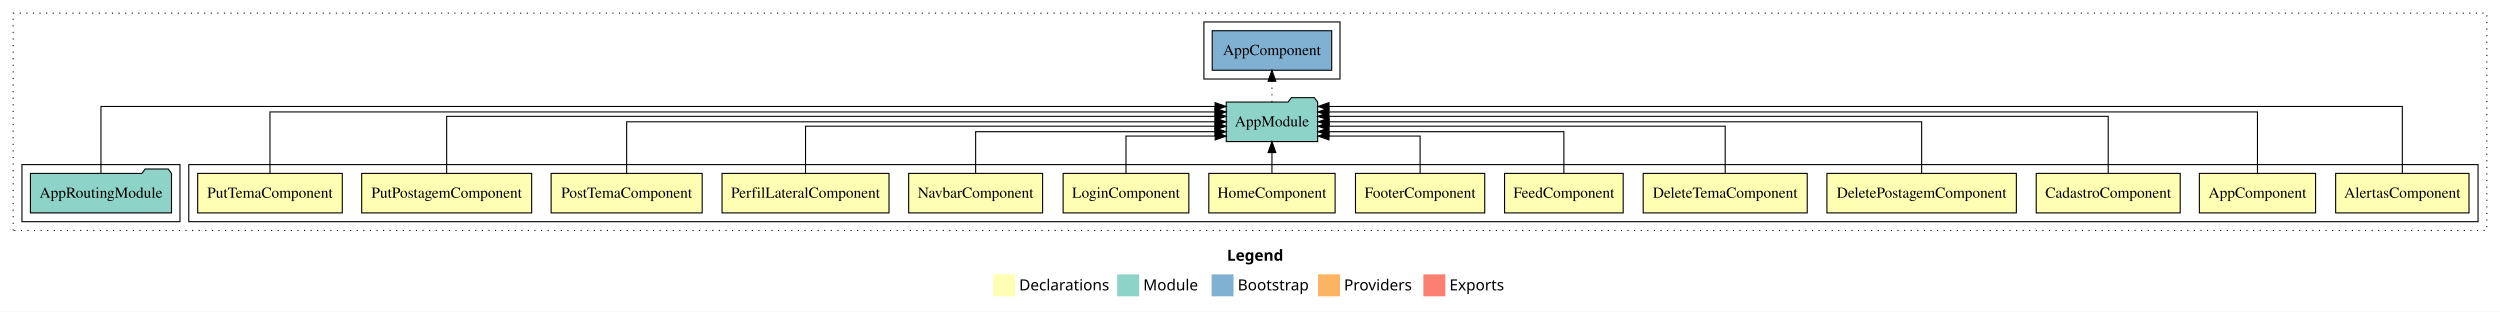
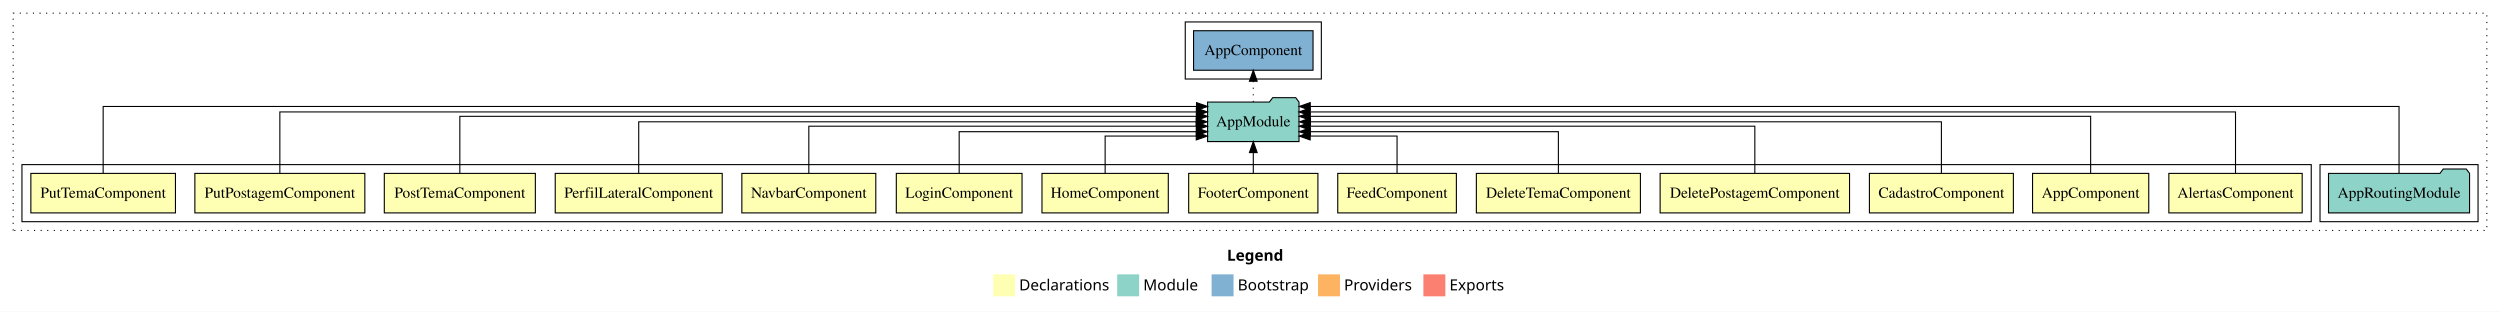
<svg xmlns="http://www.w3.org/2000/svg" width="2278pt" height="284pt" viewBox="0.00 0.00 2278.00 284.00">
  <g id="graph0" class="graph" transform="scale(1 1) rotate(0) translate(4 280)">
-     <polygon fill="#ffffff" stroke="transparent" points="-4,4 -4,-280 2274,-280 2274,4 -4,4" />
-     <text text-anchor="start" x="1114.009" y="-42.4" font-family="sans-serif" font-weight="bold" font-size="14.00" fill="#000000">Legend</text>
+     <polygon fill="white" stroke="transparent" points="-4,4 -4,-280 2274,-280 2274,4 -4,4" />
+     <text text-anchor="start" x="1114.01" y="-42.4" font-family="sans-serif" font-weight="bold" font-size="14.00">Legend</text>
    <polygon fill="#ffffb3" stroke="transparent" points="901,-10 901,-30 921,-30 921,-10 901,-10" />
-     <text text-anchor="start" x="924.629" y="-15.4" font-family="sans-serif" font-size="14.00" fill="#000000">  Declarations</text>
+     <text text-anchor="start" x="924.63" y="-15.4" font-family="sans-serif" font-size="14.00">  Declarations</text>
    <polygon fill="#8dd3c7" stroke="transparent" points="1014,-10 1014,-30 1034,-30 1034,-10 1014,-10" />
-     <text text-anchor="start" x="1037.725" y="-15.4" font-family="sans-serif" font-size="14.00" fill="#000000">  Module</text>
+     <text text-anchor="start" x="1037.73" y="-15.4" font-family="sans-serif" font-size="14.00">  Module</text>
    <polygon fill="#80b1d3" stroke="transparent" points="1100,-10 1100,-30 1120,-30 1120,-10 1100,-10" />
-     <text text-anchor="start" x="1123.781" y="-15.4" font-family="sans-serif" font-size="14.00" fill="#000000">  Bootstrap</text>
+     <text text-anchor="start" x="1123.78" y="-15.4" font-family="sans-serif" font-size="14.00">  Bootstrap</text>
    <polygon fill="#fdb462" stroke="transparent" points="1197,-10 1197,-30 1217,-30 1217,-10 1197,-10" />
-     <text text-anchor="start" x="1220.673" y="-15.4" font-family="sans-serif" font-size="14.00" fill="#000000">  Providers</text>
+     <text text-anchor="start" x="1220.67" y="-15.4" font-family="sans-serif" font-size="14.00">  Providers</text>
    <polygon fill="#fb8072" stroke="transparent" points="1293,-10 1293,-30 1313,-30 1313,-10 1293,-10" />
-     <text text-anchor="start" x="1316.726" y="-15.4" font-family="sans-serif" font-size="14.00" fill="#000000">  Exports</text>
+     <text text-anchor="start" x="1316.73" y="-15.4" font-family="sans-serif" font-size="14.00">  Exports</text>
    <g id="clust1" class="cluster">
-       <polygon fill="none" stroke="#000000" stroke-dasharray="1,5" points="8,-70 8,-268 2262,-268 2262,-70 8,-70" />
+       <polygon fill="none" stroke="black" stroke-dasharray="1,5" points="8,-70 8,-268 2262,-268 2262,-70 8,-70" />
+     </g>
+     <g id="clust17" class="cluster">
+       <polygon fill="none" stroke="black" points="2110,-78 2110,-130 2254,-130 2254,-78 2110,-78" />
+     </g>
+     <g id="clust19" class="cluster">
+       <polygon fill="none" stroke="black" points="1076,-208 1076,-260 1200,-260 1200,-208 1076,-208" />
    </g>
    <g id="clust2" class="cluster">
-       <polygon fill="none" stroke="#000000" points="168,-78 168,-130 2254,-130 2254,-78 168,-78" />
-     </g>
-     <g id="clust17" class="cluster">
-       <polygon fill="none" stroke="#000000" points="16,-78 16,-130 160,-130 160,-78 16,-78" />
-     </g>
-     <g id="clust19" class="cluster">
-       <polygon fill="none" stroke="#000000" points="1093,-208 1093,-260 1217,-260 1217,-208 1093,-208" />
+       <polygon fill="none" stroke="black" points="16,-78 16,-130 2102,-130 2102,-78 16,-78" />
    </g>
    <g id="node1" class="node">
-       <polygon fill="#ffffb3" stroke="#000000" points="2245.755,-122 2124.245,-122 2124.245,-86 2245.755,-86 2245.755,-122" />
-       <text text-anchor="middle" x="2185" y="-99.8" font-family="Times,serif" font-size="14.00" fill="#000000">AlertasComponent</text>
+       <polygon fill="#ffffb3" stroke="black" points="2093.75,-122 1972.25,-122 1972.25,-86 2093.75,-86 2093.75,-122" />
+       <text text-anchor="middle" x="2033" y="-99.8" font-family="Times,serif" font-size="14.00">AlertasComponent</text>
    </g>
    <g id="node15" class="node">
-       <polygon fill="#8dd3c7" stroke="#000000" points="1196.657,-187 1193.657,-191 1172.657,-191 1169.657,-187 1113.343,-187 1113.343,-151 1196.657,-151 1196.657,-187" />
-       <text text-anchor="middle" x="1155" y="-164.8" font-family="Times,serif" font-size="14.00" fill="#000000">AppModule</text>
+       <polygon fill="#8dd3c7" stroke="black" points="1179.66,-187 1176.66,-191 1155.66,-191 1152.66,-187 1096.34,-187 1096.34,-151 1179.66,-151 1179.66,-187" />
+       <text text-anchor="middle" x="1138" y="-164.8" font-family="Times,serif" font-size="14.00">AppModule</text>
    </g>
    <g id="edge1" class="edge">
-       <path fill="none" stroke="#000000" d="M2185,-122.323C2185,-145.66 2185,-183 2185,-183 2185,-183 1206.975,-183 1206.975,-183" />
-       <polygon fill="#000000" stroke="#000000" points="1206.975,-179.5 1196.975,-183 1206.975,-186.5 1206.975,-179.5" />
+       <path fill="none" stroke="black" d="M2033,-122.29C2033,-144.21 2033,-178 2033,-178 2033,-178 1189.67,-178 1189.67,-178" />
+       <polygon fill="black" stroke="black" points="1189.67,-174.5 1179.67,-178 1189.67,-181.5 1189.67,-174.5" />
    </g>
    <g id="node2" class="node">
-       <polygon fill="#ffffb3" stroke="#000000" points="2105.94,-122 2000.06,-122 2000.06,-86 2105.94,-86 2105.94,-122" />
-       <text text-anchor="middle" x="2053" y="-99.8" font-family="Times,serif" font-size="14.00" fill="#000000">AppComponent</text>
+       <polygon fill="#ffffb3" stroke="black" points="1953.94,-122 1848.06,-122 1848.06,-86 1953.94,-86 1953.94,-122" />
+       <text text-anchor="middle" x="1901" y="-99.8" font-family="Times,serif" font-size="14.00">AppComponent</text>
    </g>
    <g id="edge2" class="edge">
-       <path fill="none" stroke="#000000" d="M2053,-122.292C2053,-144.206 2053,-178 2053,-178 2053,-178 1206.809,-178 1206.809,-178" />
-       <polygon fill="#000000" stroke="#000000" points="1206.809,-174.5 1196.809,-178 1206.809,-181.5 1206.809,-174.5" />
+       <path fill="none" stroke="black" d="M1901,-122.03C1901,-142.77 1901,-174 1901,-174 1901,-174 1189.84,-174 1189.84,-174" />
+       <polygon fill="black" stroke="black" points="1189.84,-170.5 1179.84,-174 1189.84,-177.5 1189.84,-170.5" />
    </g>
    <g id="node3" class="node">
-       <polygon fill="#ffffb3" stroke="#000000" points="1982.594,-122 1851.406,-122 1851.406,-86 1982.594,-86 1982.594,-122" />
-       <text text-anchor="middle" x="1917" y="-99.8" font-family="Times,serif" font-size="14.00" fill="#000000">CadastroComponent</text>
+       <polygon fill="#ffffb3" stroke="black" points="1830.59,-122 1699.41,-122 1699.41,-86 1830.59,-86 1830.59,-122" />
+       <text text-anchor="middle" x="1765" y="-99.8" font-family="Times,serif" font-size="14.00">CadastroComponent</text>
    </g>
    <g id="edge3" class="edge">
-       <path fill="none" stroke="#000000" d="M1917,-122.027C1917,-142.767 1917,-174 1917,-174 1917,-174 1206.781,-174 1206.781,-174" />
-       <polygon fill="#000000" stroke="#000000" points="1206.781,-170.5 1196.781,-174 1206.781,-177.5 1206.781,-170.5" />
+       <path fill="none" stroke="black" d="M1765,-122.11C1765,-141.34 1765,-169 1765,-169 1765,-169 1190.11,-169 1190.11,-169" />
+       <polygon fill="black" stroke="black" points="1190.11,-165.5 1180.11,-169 1190.11,-172.5 1190.11,-165.5" />
    </g>
    <g id="node4" class="node">
-       <polygon fill="#ffffb3" stroke="#000000" points="1833.302,-122 1660.698,-122 1660.698,-86 1833.302,-86 1833.302,-122" />
-       <text text-anchor="middle" x="1747" y="-99.8" font-family="Times,serif" font-size="14.00" fill="#000000">DeletePostagemComponent</text>
+       <polygon fill="#ffffb3" stroke="black" points="1681.3,-122 1508.7,-122 1508.7,-86 1681.3,-86 1681.3,-122" />
+       <text text-anchor="middle" x="1595" y="-99.8" font-family="Times,serif" font-size="14.00">DeletePostagemComponent</text>
    </g>
    <g id="edge4" class="edge">
-       <path fill="none" stroke="#000000" d="M1747,-122.106C1747,-141.339 1747,-169 1747,-169 1747,-169 1207.101,-169 1207.101,-169" />
-       <polygon fill="#000000" stroke="#000000" points="1207.101,-165.5 1197.101,-169 1207.101,-172.5 1207.101,-165.5" />
+       <path fill="none" stroke="black" d="M1595,-122.3C1595,-140.27 1595,-165 1595,-165 1595,-165 1189.77,-165 1189.77,-165" />
+       <polygon fill="black" stroke="black" points="1189.77,-161.5 1179.77,-165 1189.77,-168.5 1189.77,-161.5" />
    </g>
    <g id="node5" class="node">
-       <polygon fill="#ffffb3" stroke="#000000" points="1642.737,-122 1493.263,-122 1493.263,-86 1642.737,-86 1642.737,-122" />
-       <text text-anchor="middle" x="1568" y="-99.8" font-family="Times,serif" font-size="14.00" fill="#000000">DeleteTemaComponent</text>
+       <polygon fill="#ffffb3" stroke="black" points="1490.74,-122 1341.26,-122 1341.26,-86 1490.74,-86 1490.74,-122" />
+       <text text-anchor="middle" x="1416" y="-99.8" font-family="Times,serif" font-size="14.00">DeleteTemaComponent</text>
    </g>
    <g id="edge5" class="edge">
-       <path fill="none" stroke="#000000" d="M1568,-122.302C1568,-140.27 1568,-165 1568,-165 1568,-165 1206.873,-165 1206.873,-165" />
-       <polygon fill="#000000" stroke="#000000" points="1206.873,-161.5 1196.873,-165 1206.873,-168.5 1206.873,-161.5" />
+       <path fill="none" stroke="black" d="M1416,-122.03C1416,-138.4 1416,-160 1416,-160 1416,-160 1189.92,-160 1189.92,-160" />
+       <polygon fill="black" stroke="black" points="1189.92,-156.5 1179.92,-160 1189.92,-163.5 1189.92,-156.5" />
    </g>
    <g id="node6" class="node">
-       <polygon fill="#ffffb3" stroke="#000000" points="1475.045,-122 1366.955,-122 1366.955,-86 1475.045,-86 1475.045,-122" />
-       <text text-anchor="middle" x="1421" y="-99.8" font-family="Times,serif" font-size="14.00" fill="#000000">FeedComponent</text>
+       <polygon fill="#ffffb3" stroke="black" points="1323.05,-122 1214.95,-122 1214.95,-86 1323.05,-86 1323.05,-122" />
+       <text text-anchor="middle" x="1269" y="-99.8" font-family="Times,serif" font-size="14.00">FeedComponent</text>
    </g>
    <g id="edge6" class="edge">
-       <path fill="none" stroke="#000000" d="M1421,-122.027C1421,-138.398 1421,-160 1421,-160 1421,-160 1206.855,-160 1206.855,-160" />
-       <polygon fill="#000000" stroke="#000000" points="1206.855,-156.5 1196.855,-160 1206.855,-163.5 1206.855,-156.5" />
+       <path fill="none" stroke="black" d="M1269,-122.19C1269,-137.18 1269,-156 1269,-156 1269,-156 1189.81,-156 1189.81,-156" />
+       <polygon fill="black" stroke="black" points="1189.81,-152.5 1179.81,-156 1189.81,-159.5 1189.81,-152.5" />
    </g>
    <g id="node7" class="node">
-       <polygon fill="#ffffb3" stroke="#000000" points="1348.881,-122 1231.119,-122 1231.119,-86 1348.881,-86 1348.881,-122" />
-       <text text-anchor="middle" x="1290" y="-99.8" font-family="Times,serif" font-size="14.00" fill="#000000">FooterComponent</text>
+       <polygon fill="#ffffb3" stroke="black" points="1196.88,-122 1079.12,-122 1079.12,-86 1196.88,-86 1196.88,-122" />
+       <text text-anchor="middle" x="1138" y="-99.8" font-family="Times,serif" font-size="14.00">FooterComponent</text>
    </g>
    <g id="edge7" class="edge">
-       <path fill="none" stroke="#000000" d="M1290,-122.187C1290,-137.182 1290,-156 1290,-156 1290,-156 1206.975,-156 1206.975,-156" />
-       <polygon fill="#000000" stroke="#000000" points="1206.975,-152.5 1196.975,-156 1206.975,-159.5 1206.975,-152.5" />
+       <path fill="none" stroke="black" d="M1138,-122.11C1138,-122.11 1138,-140.99 1138,-140.99" />
+       <polygon fill="black" stroke="black" points="1134.5,-140.99 1138,-150.99 1141.5,-140.99 1134.5,-140.99" />
    </g>
    <g id="node8" class="node">
-       <polygon fill="#ffffb3" stroke="#000000" points="1212.545,-122 1097.455,-122 1097.455,-86 1212.545,-86 1212.545,-122" />
-       <text text-anchor="middle" x="1155" y="-99.8" font-family="Times,serif" font-size="14.00" fill="#000000">HomeComponent</text>
+       <polygon fill="#ffffb3" stroke="black" points="1060.55,-122 945.45,-122 945.45,-86 1060.55,-86 1060.55,-122" />
+       <text text-anchor="middle" x="1003" y="-99.8" font-family="Times,serif" font-size="14.00">HomeComponent</text>
    </g>
    <g id="edge8" class="edge">
-       <path fill="none" stroke="#000000" d="M1155,-122.106C1155,-122.106 1155,-140.991 1155,-140.991" />
-       <polygon fill="#000000" stroke="#000000" points="1151.5,-140.991 1155,-150.991 1158.5,-140.991 1151.5,-140.991" />
+       <path fill="none" stroke="black" d="M1003,-122.19C1003,-137.18 1003,-156 1003,-156 1003,-156 1086.03,-156 1086.03,-156" />
+       <polygon fill="black" stroke="black" points="1086.03,-159.5 1096.03,-156 1086.03,-152.5 1086.03,-159.5" />
    </g>
    <g id="node9" class="node">
-       <polygon fill="#ffffb3" stroke="#000000" points="1079.276,-122 964.724,-122 964.724,-86 1079.276,-86 1079.276,-122" />
-       <text text-anchor="middle" x="1022" y="-99.8" font-family="Times,serif" font-size="14.00" fill="#000000">LoginComponent</text>
+       <polygon fill="#ffffb3" stroke="black" points="927.28,-122 812.72,-122 812.72,-86 927.28,-86 927.28,-122" />
+       <text text-anchor="middle" x="870" y="-99.8" font-family="Times,serif" font-size="14.00">LoginComponent</text>
    </g>
    <g id="edge9" class="edge">
-       <path fill="none" stroke="#000000" d="M1022,-122.187C1022,-137.182 1022,-156 1022,-156 1022,-156 1103.283,-156 1103.283,-156" />
-       <polygon fill="#000000" stroke="#000000" points="1103.283,-159.5 1113.283,-156 1103.283,-152.5 1103.283,-159.5" />
+       <path fill="none" stroke="black" d="M870,-122.03C870,-138.4 870,-160 870,-160 870,-160 1086.12,-160 1086.12,-160" />
+       <polygon fill="black" stroke="black" points="1086.13,-163.5 1096.12,-160 1086.12,-156.5 1086.13,-163.5" />
    </g>
    <g id="node10" class="node">
-       <polygon fill="#ffffb3" stroke="#000000" points="946.03,-122 823.97,-122 823.97,-86 946.03,-86 946.03,-122" />
-       <text text-anchor="middle" x="885" y="-99.8" font-family="Times,serif" font-size="14.00" fill="#000000">NavbarComponent</text>
+       <polygon fill="#ffffb3" stroke="black" points="794.03,-122 671.97,-122 671.97,-86 794.03,-86 794.03,-122" />
+       <text text-anchor="middle" x="733" y="-99.8" font-family="Times,serif" font-size="14.00">NavbarComponent</text>
    </g>
    <g id="edge10" class="edge">
-       <path fill="none" stroke="#000000" d="M885,-122.027C885,-138.398 885,-160 885,-160 885,-160 1103.109,-160 1103.109,-160" />
-       <polygon fill="#000000" stroke="#000000" points="1103.109,-163.5 1113.109,-160 1103.109,-156.5 1103.109,-163.5" />
+       <path fill="none" stroke="black" d="M733,-122.3C733,-140.27 733,-165 733,-165 733,-165 1086.18,-165 1086.18,-165" />
+       <polygon fill="black" stroke="black" points="1086.18,-168.5 1096.18,-165 1086.18,-161.5 1086.18,-168.5" />
    </g>
    <g id="node11" class="node">
-       <polygon fill="#ffffb3" stroke="#000000" points="806.07,-122 653.93,-122 653.93,-86 806.07,-86 806.07,-122" />
-       <text text-anchor="middle" x="730" y="-99.8" font-family="Times,serif" font-size="14.00" fill="#000000">PerfilLateralComponent</text>
+       <polygon fill="#ffffb3" stroke="black" points="654.07,-122 501.93,-122 501.93,-86 654.07,-86 654.07,-122" />
+       <text text-anchor="middle" x="578" y="-99.8" font-family="Times,serif" font-size="14.00">PerfilLateralComponent</text>
    </g>
    <g id="edge11" class="edge">
-       <path fill="none" stroke="#000000" d="M730,-122.302C730,-140.27 730,-165 730,-165 730,-165 1103.086,-165 1103.086,-165" />
-       <polygon fill="#000000" stroke="#000000" points="1103.086,-168.5 1113.086,-165 1103.086,-161.5 1103.086,-168.5" />
+       <path fill="none" stroke="black" d="M578,-122.11C578,-141.34 578,-169 578,-169 578,-169 1085.91,-169 1085.91,-169" />
+       <polygon fill="black" stroke="black" points="1085.91,-172.5 1095.91,-169 1085.91,-165.5 1085.91,-172.5" />
    </g>
    <g id="node12" class="node">
-       <polygon fill="#ffffb3" stroke="#000000" points="635.823,-122 498.177,-122 498.177,-86 635.823,-86 635.823,-122" />
-       <text text-anchor="middle" x="567" y="-99.8" font-family="Times,serif" font-size="14.00" fill="#000000">PostTemaComponent</text>
+       <polygon fill="#ffffb3" stroke="black" points="483.82,-122 346.18,-122 346.18,-86 483.82,-86 483.82,-122" />
+       <text text-anchor="middle" x="415" y="-99.8" font-family="Times,serif" font-size="14.00">PostTemaComponent</text>
    </g>
    <g id="edge12" class="edge">
-       <path fill="none" stroke="#000000" d="M567,-122.106C567,-141.339 567,-169 567,-169 567,-169 1103.184,-169 1103.184,-169" />
-       <polygon fill="#000000" stroke="#000000" points="1103.184,-172.5 1113.184,-169 1103.184,-165.5 1103.184,-172.5" />
+       <path fill="none" stroke="black" d="M415,-122.03C415,-142.77 415,-174 415,-174 415,-174 1086.27,-174 1086.27,-174" />
+       <polygon fill="black" stroke="black" points="1086.27,-177.5 1096.27,-174 1086.27,-170.5 1086.27,-177.5" />
    </g>
    <g id="node13" class="node">
-       <polygon fill="#ffffb3" stroke="#000000" points="480.444,-122 325.556,-122 325.556,-86 480.444,-86 480.444,-122" />
-       <text text-anchor="middle" x="403" y="-99.8" font-family="Times,serif" font-size="14.00" fill="#000000">PutPostagemComponent</text>
+       <polygon fill="#ffffb3" stroke="black" points="328.44,-122 173.56,-122 173.56,-86 328.44,-86 328.44,-122" />
+       <text text-anchor="middle" x="251" y="-99.8" font-family="Times,serif" font-size="14.00">PutPostagemComponent</text>
    </g>
    <g id="edge13" class="edge">
-       <path fill="none" stroke="#000000" d="M403,-122.027C403,-142.767 403,-174 403,-174 403,-174 1103.228,-174 1103.228,-174" />
-       <polygon fill="#000000" stroke="#000000" points="1103.228,-177.5 1113.228,-174 1103.228,-170.5 1103.228,-177.5" />
+       <path fill="none" stroke="black" d="M251,-122.29C251,-144.21 251,-178 251,-178 251,-178 1086.11,-178 1086.11,-178" />
+       <polygon fill="black" stroke="black" points="1086.11,-181.5 1096.11,-178 1086.11,-174.5 1086.11,-181.5" />
    </g>
    <g id="node14" class="node">
-       <polygon fill="#ffffb3" stroke="#000000" points="307.878,-122 176.122,-122 176.122,-86 307.878,-86 307.878,-122" />
-       <text text-anchor="middle" x="242" y="-99.8" font-family="Times,serif" font-size="14.00" fill="#000000">PutTemaComponent</text>
+       <polygon fill="#ffffb3" stroke="black" points="155.88,-122 24.12,-122 24.12,-86 155.88,-86 155.88,-122" />
+       <text text-anchor="middle" x="90" y="-99.8" font-family="Times,serif" font-size="14.00">PutTemaComponent</text>
    </g>
    <g id="edge14" class="edge">
-       <path fill="none" stroke="#000000" d="M242,-122.292C242,-144.206 242,-178 242,-178 242,-178 1103.097,-178 1103.097,-178" />
-       <polygon fill="#000000" stroke="#000000" points="1103.097,-181.5 1113.097,-178 1103.097,-174.5 1103.097,-181.5" />
+       <path fill="none" stroke="black" d="M90,-122.32C90,-145.66 90,-183 90,-183 90,-183 1086.27,-183 1086.27,-183" />
+       <polygon fill="black" stroke="black" points="1086.27,-186.5 1096.27,-183 1086.27,-179.5 1086.27,-186.5" />
    </g>
    <g id="node17" class="node">
-       <polygon fill="#80b1d3" stroke="#000000" points="1209.439,-252 1100.561,-252 1100.561,-216 1209.439,-216 1209.439,-252" />
-       <text text-anchor="middle" x="1155" y="-229.8" font-family="Times,serif" font-size="14.00" fill="#000000">AppComponent </text>
+       <polygon fill="#80b1d3" stroke="black" points="1192.44,-252 1083.56,-252 1083.56,-216 1192.44,-216 1192.44,-252" />
+       <text text-anchor="middle" x="1138" y="-229.8" font-family="Times,serif" font-size="14.00">AppComponent </text>
    </g>
    <g id="edge16" class="edge">
-       <path fill="none" stroke="#000000" stroke-dasharray="1,5" d="M1155,-187.106C1155,-187.106 1155,-205.991 1155,-205.991" />
-       <polygon fill="#000000" stroke="#000000" points="1151.5,-205.991 1155,-215.991 1158.5,-205.991 1151.5,-205.991" />
+       <path fill="none" stroke="black" stroke-dasharray="1,5" d="M1138,-187.11C1138,-187.11 1138,-205.99 1138,-205.99" />
+       <polygon fill="black" stroke="black" points="1134.5,-205.99 1138,-215.99 1141.5,-205.99 1134.5,-205.99" />
    </g>
    <g id="node16" class="node">
-       <polygon fill="#8dd3c7" stroke="#000000" points="152.274,-122 149.274,-126 128.274,-126 125.274,-122 23.726,-122 23.726,-86 152.274,-86 152.274,-122" />
-       <text text-anchor="middle" x="88" y="-99.8" font-family="Times,serif" font-size="14.00" fill="#000000">AppRoutingModule</text>
+       <polygon fill="#8dd3c7" stroke="black" points="2246.27,-122 2243.27,-126 2222.27,-126 2219.27,-122 2117.73,-122 2117.73,-86 2246.27,-86 2246.27,-122" />
+       <text text-anchor="middle" x="2182" y="-99.8" font-family="Times,serif" font-size="14.00">AppRoutingModule</text>
    </g>
    <g id="edge15" class="edge">
-       <path fill="none" stroke="#000000" d="M88,-122.323C88,-145.66 88,-183 88,-183 88,-183 1103.172,-183 1103.172,-183" />
-       <polygon fill="#000000" stroke="#000000" points="1103.172,-186.5 1113.172,-183 1103.172,-179.5 1103.172,-186.5" />
+       <path fill="none" stroke="black" d="M2182,-122.32C2182,-145.66 2182,-183 2182,-183 2182,-183 1189.89,-183 1189.89,-183" />
+       <polygon fill="black" stroke="black" points="1189.89,-179.5 1179.89,-183 1189.89,-186.5 1189.89,-179.5" />
    </g>
  </g>
</svg>
